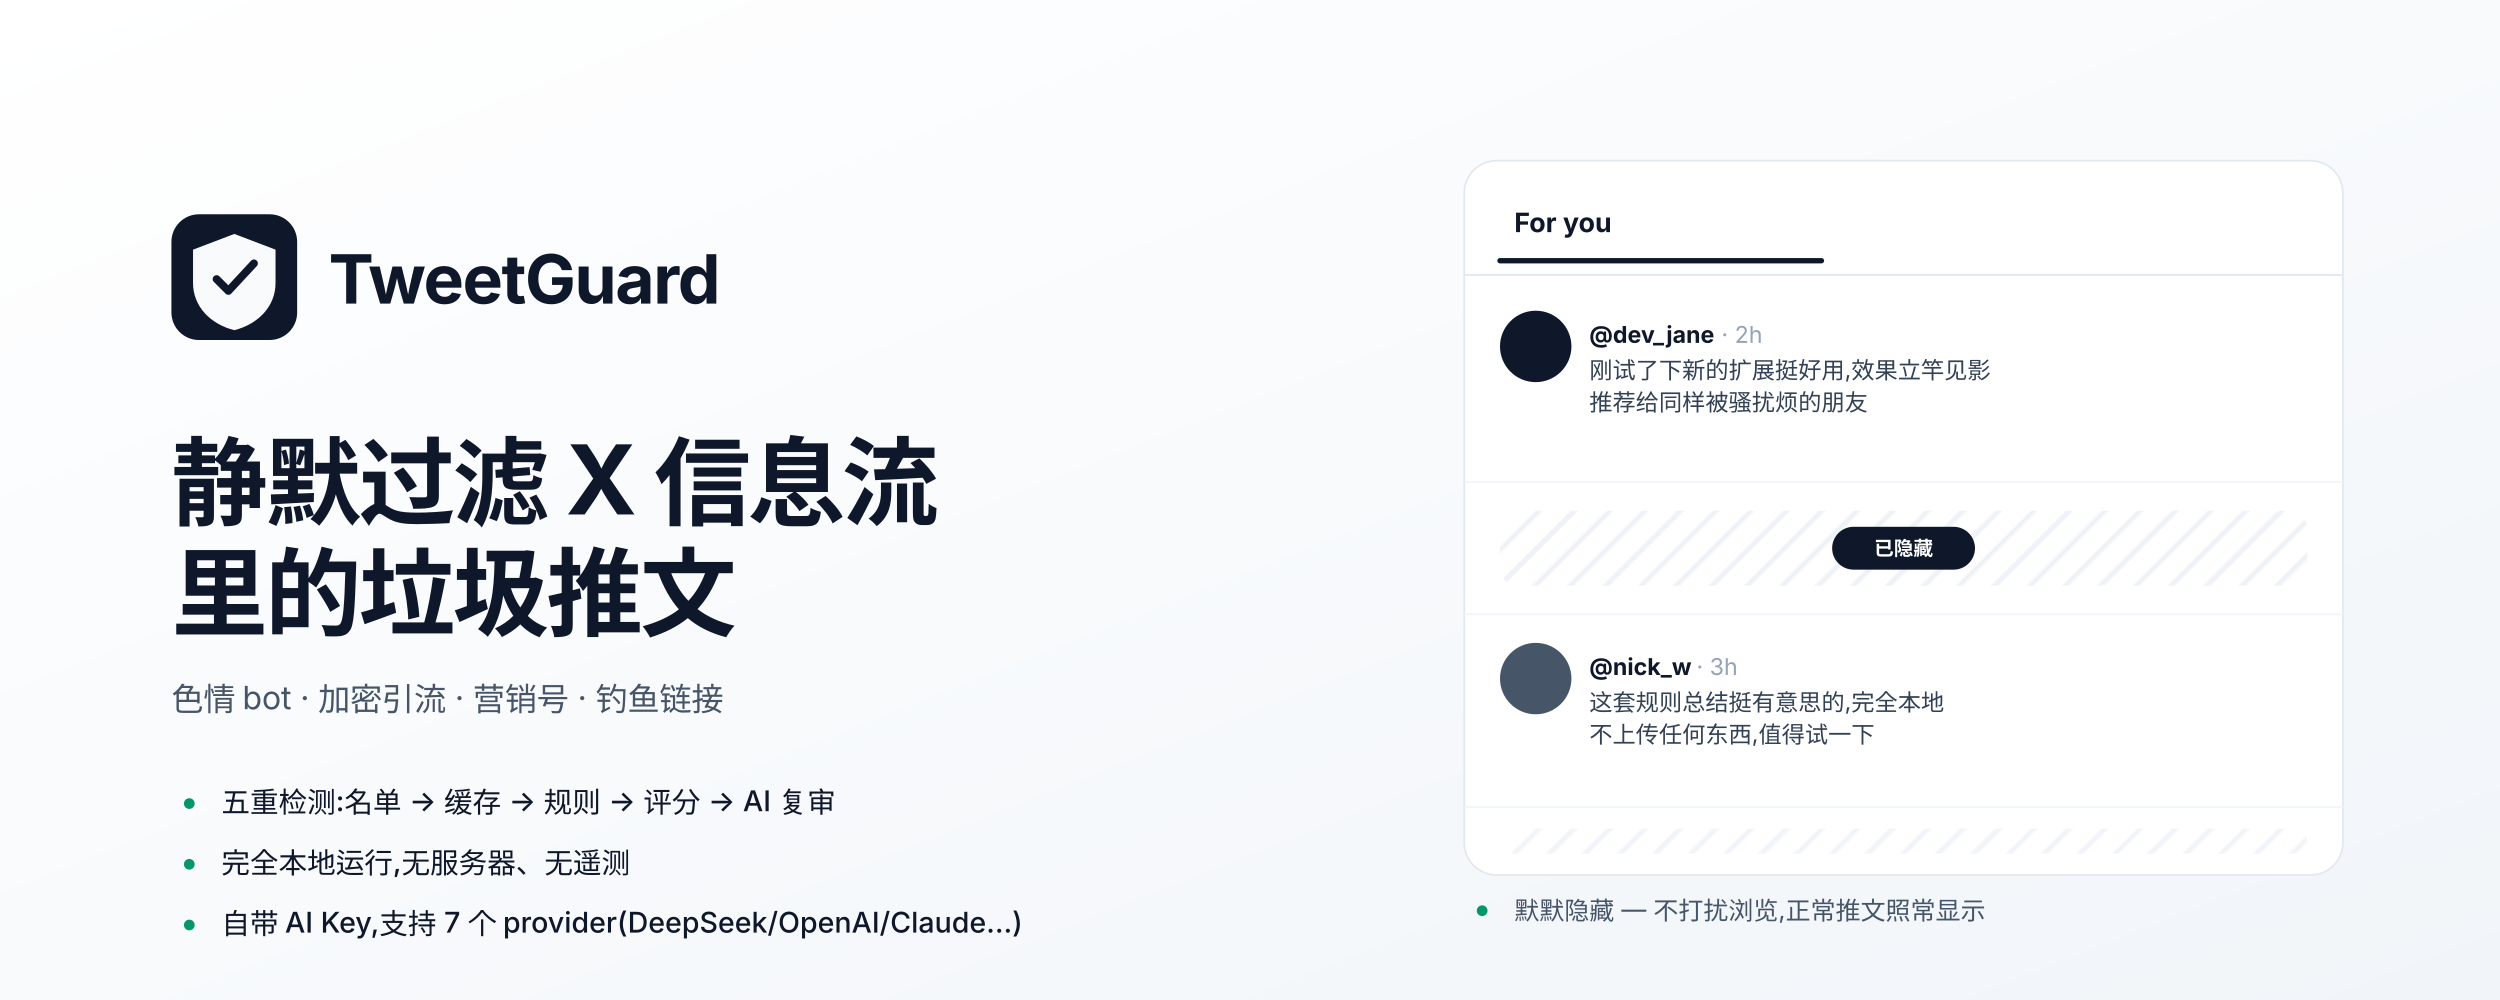
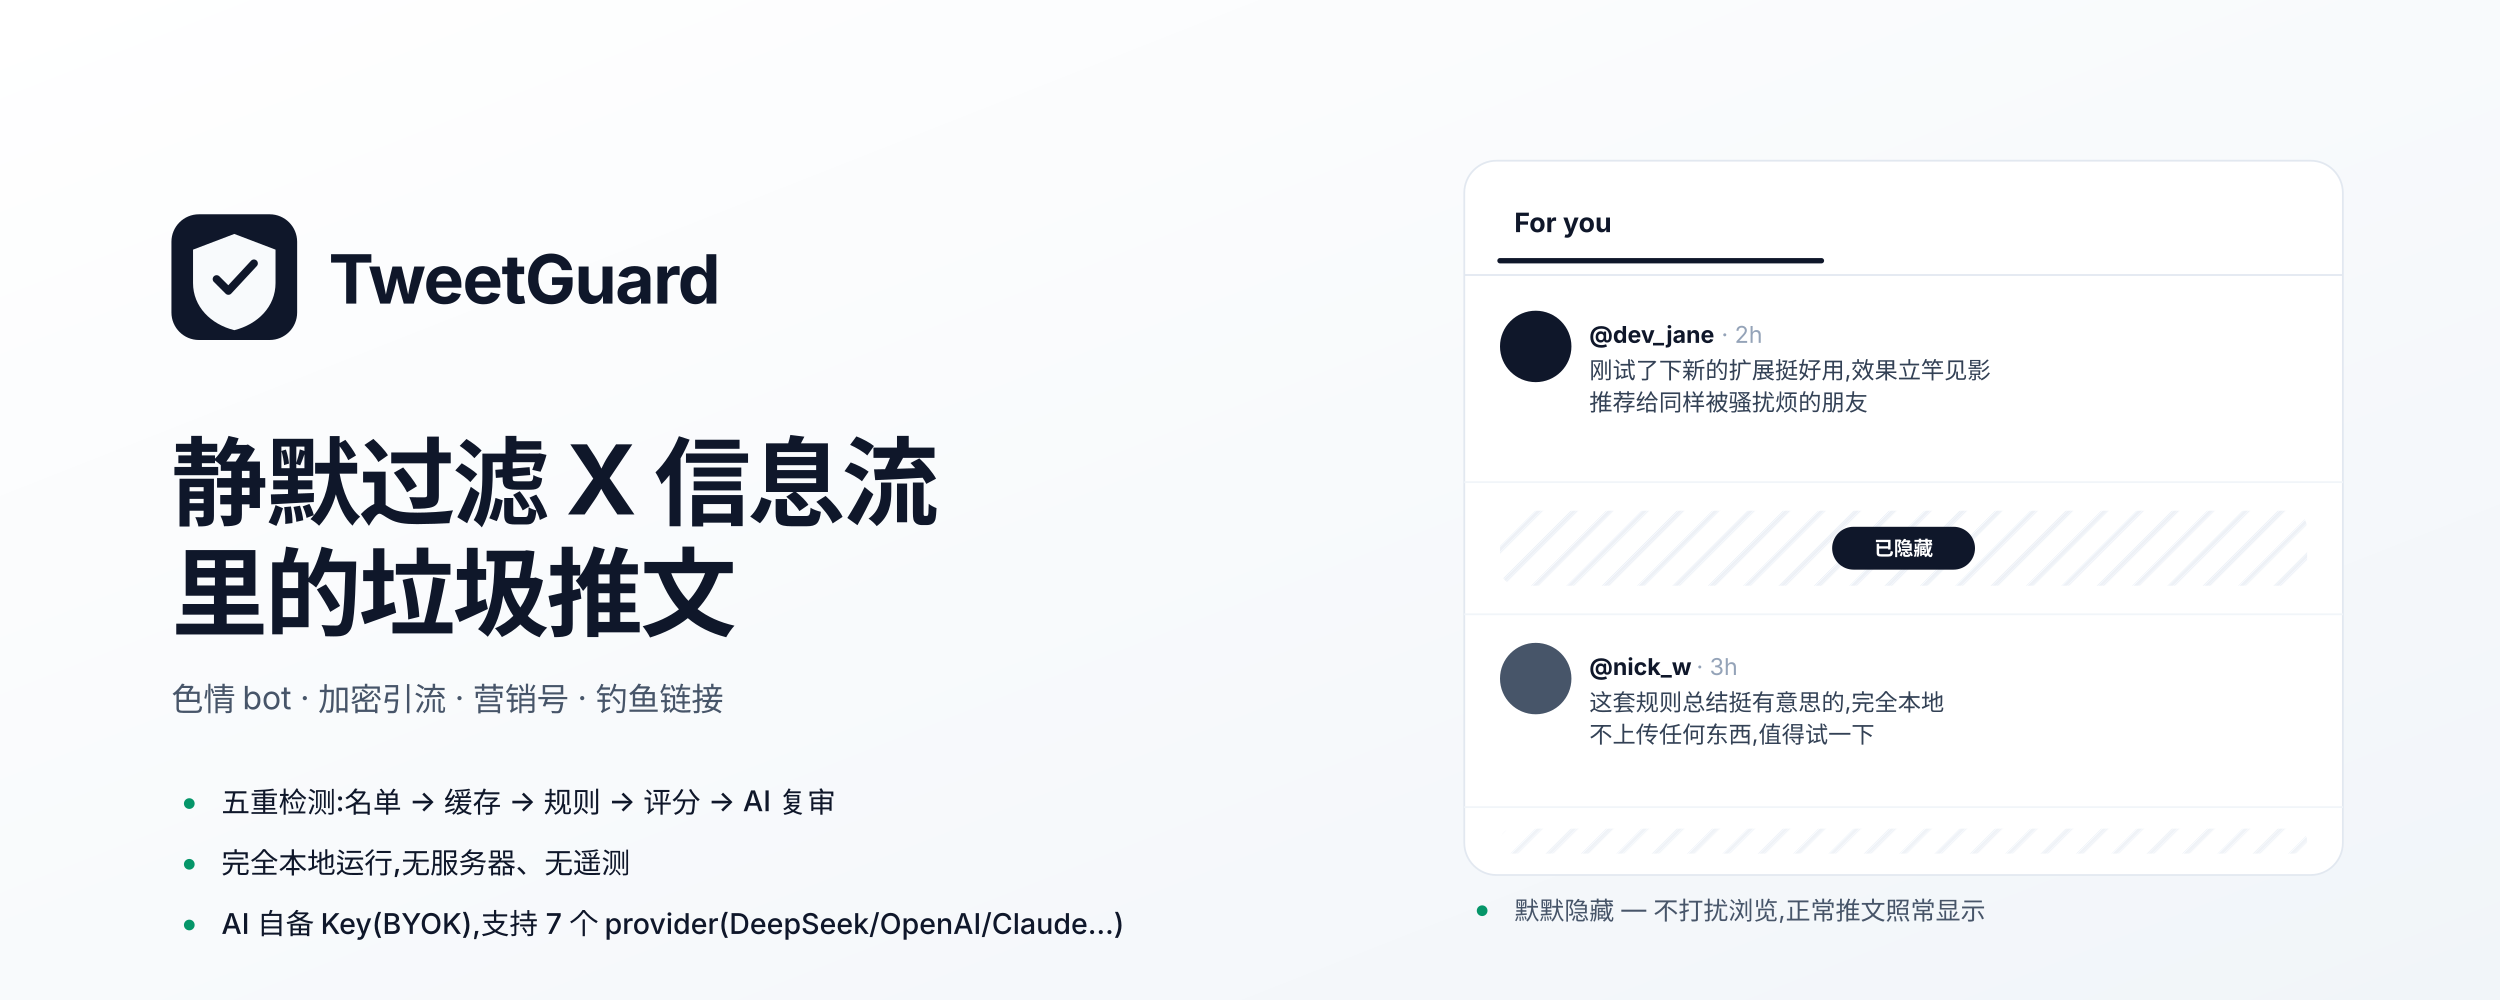
<svg xmlns="http://www.w3.org/2000/svg" width="1400" height="560" viewBox="0 0 1400 560" fill="none">
  <defs>
    <linearGradient id="bg" x1="0" y1="0" x2="1" y2="1">
      <stop offset="0" stop-color="#FFFFFF" />
      <stop offset="1" stop-color="#F1F5F9" />
    </linearGradient>
    <filter id="cardShadow" x="-5%" y="-5%" width="110%" height="115%">
      <feGaussianBlur stdDeviation="6" />
    </filter>
    <pattern id="hideStripe" patternUnits="userSpaceOnUse" width="14" height="14" patternTransform="rotate(45)">
      <line x1="0" y1="0" x2="0" y2="14" stroke="#E2E8F0" stroke-width="6" />
    </pattern>
  </defs>
  <rect width="1400" height="560" fill="url(#bg)" />
  <g transform="translate(96, 120)">
    <g transform="scale(0.55)">
      <rect width="128" height="128" rx="28" fill="#0F172A" />
      <path d="M64 20 L22 36 L22 70 C22 94 40 112 64 118 C88 112 106 94 106 70 L106 36 Z" fill="#F8FAFC" />
      <path d="M46 66 L58 78 L84 50" stroke="#0F172A" stroke-width="8" stroke-linecap="round" stroke-linejoin="round" />
    </g>
    <text x="88" y="50" font-family="-apple-system, BlinkMacSystemFont, 'SF Pro Display', 'PingFang SC', sans-serif" font-size="38" font-weight="700" fill="#0F172A" letter-spacing="-0.8">TweetGuard</text>
    <text x="0" y="170" font-family="-apple-system, BlinkMacSystemFont, 'SF Pro Display', 'PingFang SC', sans-serif" font-size="54" font-weight="700" fill="#0F172A" letter-spacing="-1.5">静默过滤 X 信息流</text>
    <text x="0" y="232" font-family="-apple-system, BlinkMacSystemFont, 'SF Pro Display', 'PingFang SC', sans-serif" font-size="54" font-weight="700" fill="#0F172A" letter-spacing="-1.5">里的垃圾推文</text>
    <text x="0" y="278" font-family="-apple-system, BlinkMacSystemFont, 'SF Pro Display', 'PingFang SC', sans-serif" font-size="18" font-weight="400" fill="#475569" letter-spacing="-0.1">色情 bot · 加密引流 · 营销号 · 钓鱼链接</text>
    <g font-family="-apple-system, BlinkMacSystemFont, 'SF Pro Text', 'PingFang SC', sans-serif" font-size="16" fill="#0F172A">
      <g transform="translate(0, 320)">
        <circle cx="10" cy="10" r="3" fill="#059669" />
        <text x="28" y="15" font-weight="500">五重检测:名单 → 缓存 → 规则 → 评分 → AI 复审</text>
      </g>
      <g transform="translate(0, 354)">
        <circle cx="10" cy="10" r="3" fill="#059669" />
        <text x="28" y="15" font-weight="500">完全本地运行,无服务器、无遥测</text>
      </g>
      <g transform="translate(0, 388)">
        <circle cx="10" cy="10" r="3" fill="#059669" />
-         <text x="28" y="15" font-weight="500">自带 AI Key,支持 7 个 provider(DeepSeek/OpenAI/Claude...)</text>
+         <text x="28" y="15" font-weight="500">AI 自备 Key(BYOK),支持 7 个 provider(DeepSeek/OpenAI/Claude...)</text>
      </g>
    </g>
  </g>
  <g transform="translate(820, 90)">
    <rect width="492" height="400" rx="18" fill="#FFFFFF" stroke="#E2E8F0" stroke-width="1" />
    <text x="28" y="40" font-family="-apple-system, BlinkMacSystemFont, sans-serif" font-size="15" font-weight="700" fill="#0F172A">For you</text>
    <line x1="20" y1="56" x2="200" y2="56" stroke="#0F172A" stroke-width="3" stroke-linecap="round" />
    <line x1="0" y1="64" x2="492" y2="64" stroke="#E2E8F0" stroke-width="1" />
    <g transform="translate(20, 84)">
      <circle cx="20" cy="20" r="20" fill="#0F172A" />
      <text x="50" y="18" font-family="-apple-system, sans-serif" font-size="13" font-weight="700" fill="#0F172A">@dev_jane</text>
      <text x="124" y="18" font-family="-apple-system, sans-serif" font-size="13" fill="#94A3B8">· 2h</text>
      <text x="50" y="38" font-family="-apple-system, sans-serif" font-size="13" fill="#334155">刚试了下新的扩展挺好用,效果立竿见影</text>
      <text x="50" y="56" font-family="-apple-system, sans-serif" font-size="13" fill="#334155">推荐给同样被骚扰烦的朋友</text>
    </g>
    <line x1="0" y1="180" x2="492" y2="180" stroke="#F1F5F9" stroke-width="1" />
    <g transform="translate(20, 196)">
      <rect x="0" y="0" width="452" height="42" rx="10" fill="url(#hideStripe)" opacity="0.6" />
      <g transform="translate(186, 9)">
        <rect width="80" height="24" rx="12" fill="#0F172A" />
        <text x="40" y="16" font-family="-apple-system, sans-serif" font-size="11" font-weight="600" fill="#FFFFFF" text-anchor="middle">已隐藏</text>
      </g>
    </g>
    <line x1="0" y1="254" x2="492" y2="254" stroke="#F1F5F9" stroke-width="1" />
    <g transform="translate(20, 270)">
      <circle cx="20" cy="20" r="20" fill="#475569" />
      <text x="50" y="18" font-family="-apple-system, sans-serif" font-size="13" font-weight="700" fill="#0F172A">@nick_w</text>
      <text x="110" y="18" font-family="-apple-system, sans-serif" font-size="13" fill="#94A3B8">· 3h</text>
      <text x="50" y="38" font-family="-apple-system, sans-serif" font-size="13" fill="#334155">这套规则总结挺有意思的,完全本地</text>
      <text x="50" y="56" font-family="-apple-system, sans-serif" font-size="13" fill="#334155">不上传任何东西,值得试一下</text>
    </g>
    <line x1="0" y1="362" x2="492" y2="362" stroke="#F1F5F9" stroke-width="1" />
    <g transform="translate(20, 374)">
      <rect x="0" y="0" width="452" height="14" rx="7" fill="url(#hideStripe)" opacity="0.5" />
    </g>
  </g>
  <g transform="translate(820, 500)">
    <circle cx="10" cy="10" r="3" fill="#059669" />
    <text x="28" y="15" font-family="-apple-system, BlinkMacSystemFont, sans-serif" font-size="14" fill="#475569">默默隐藏 — 不打扰浏览,正常推文照常显示</text>
  </g>
</svg>
